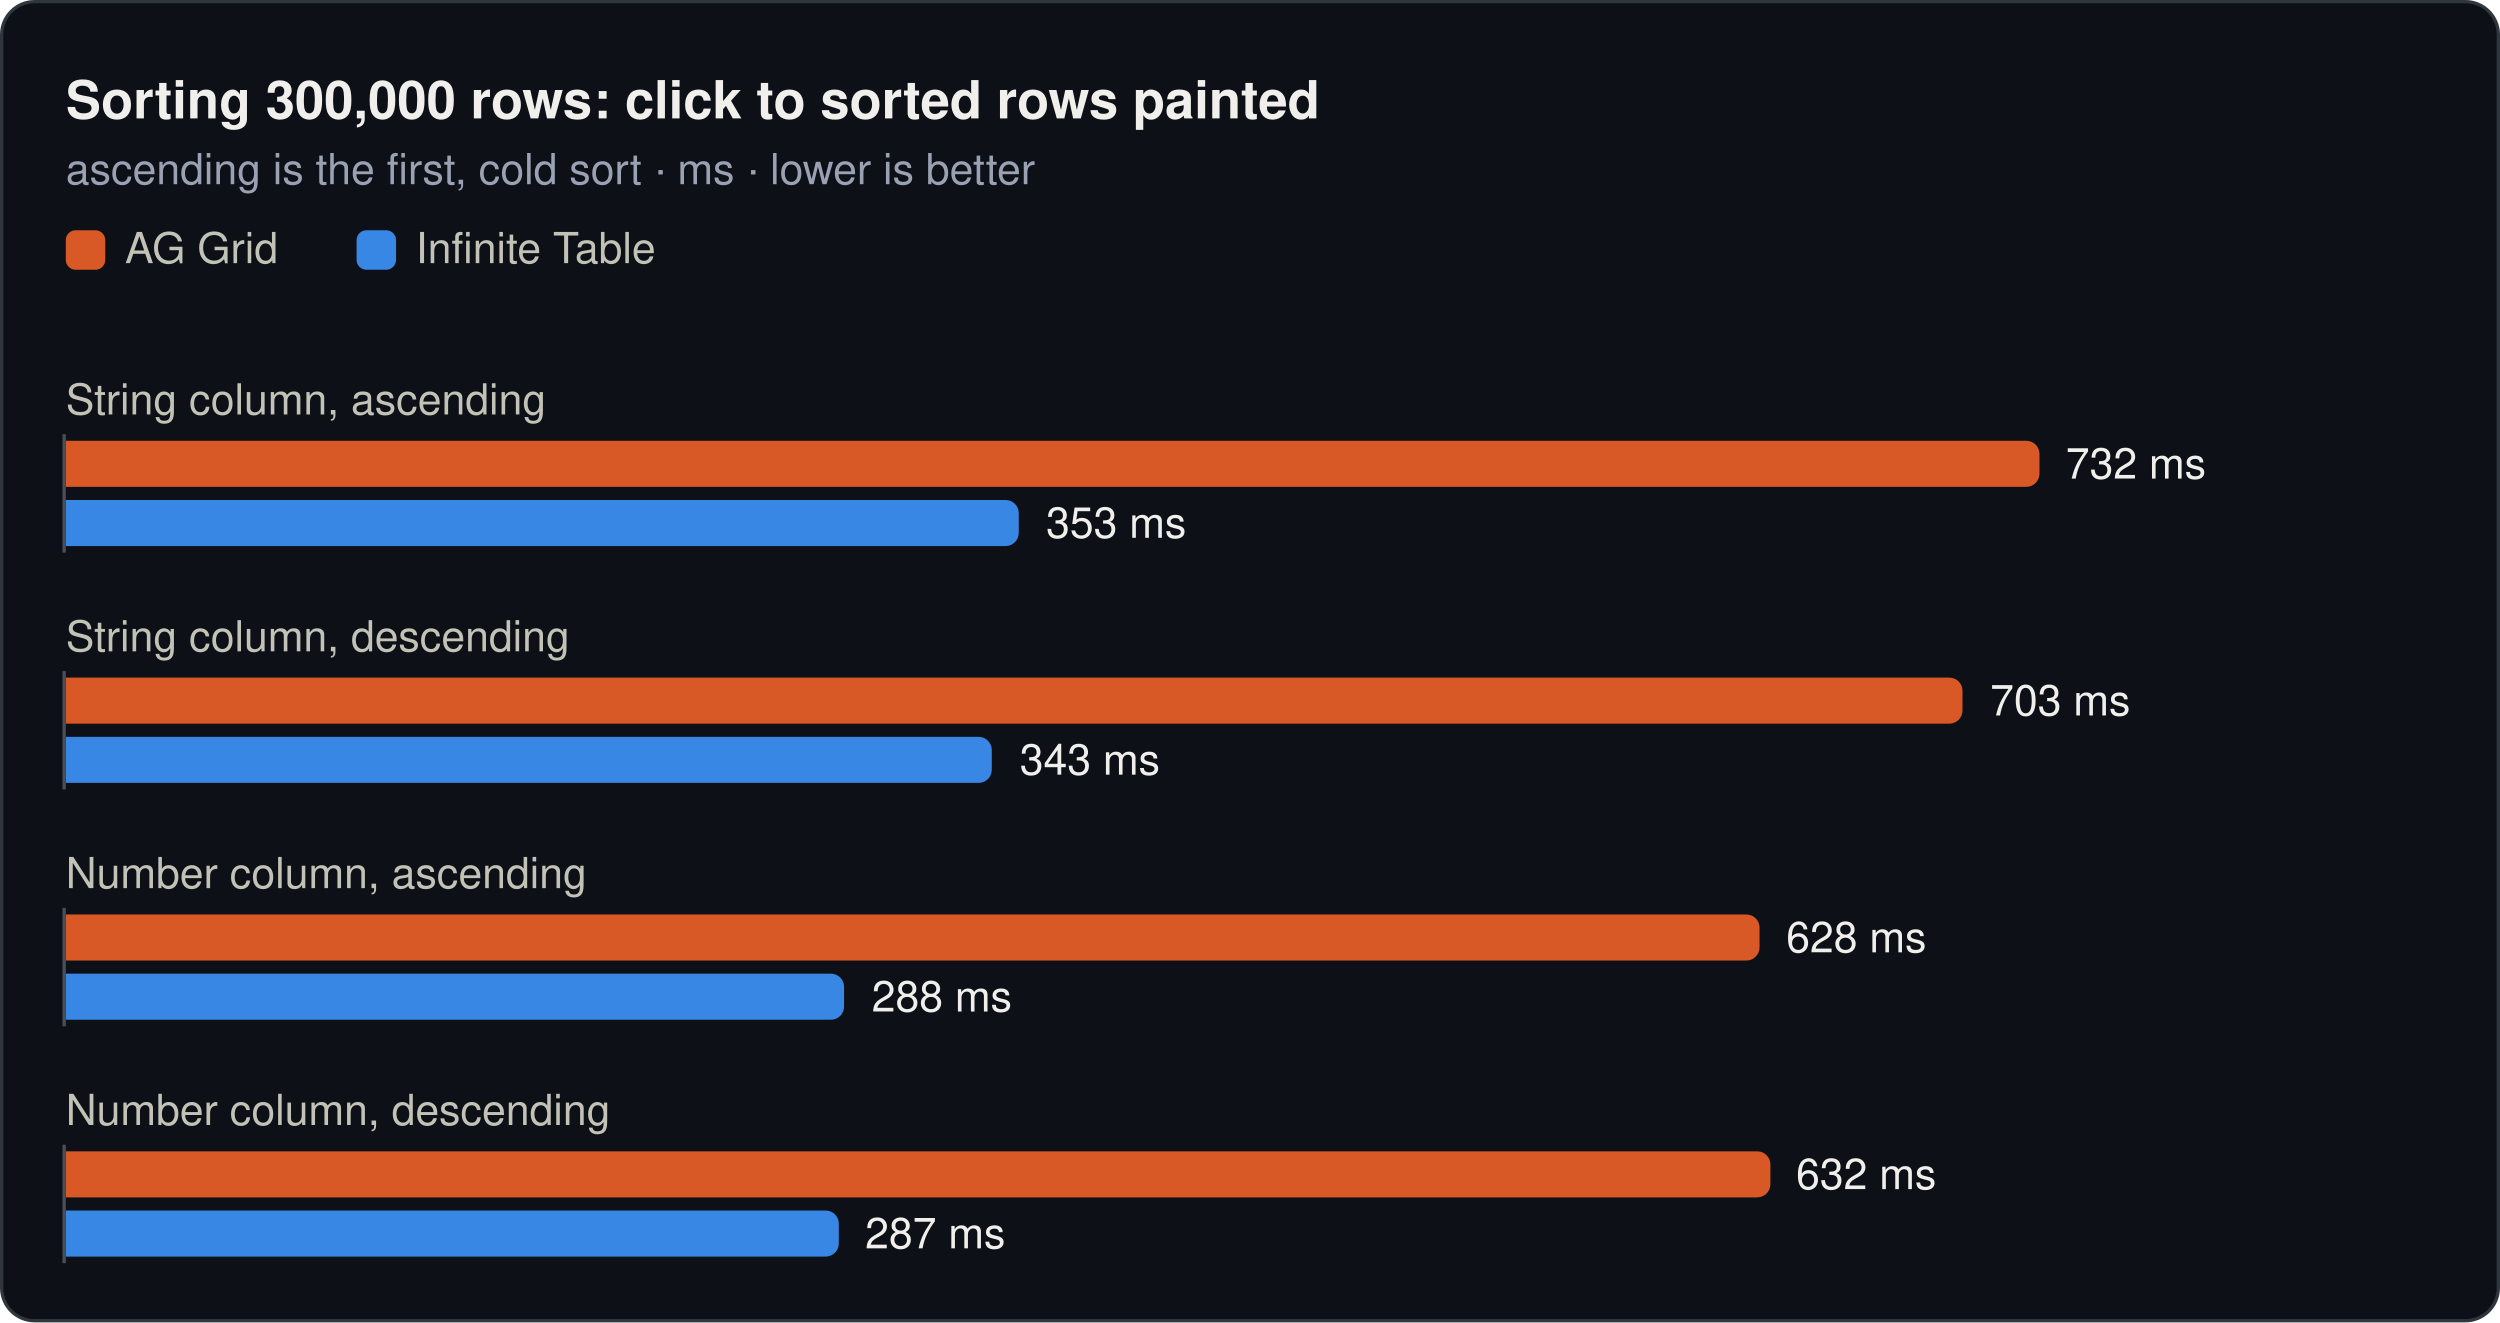
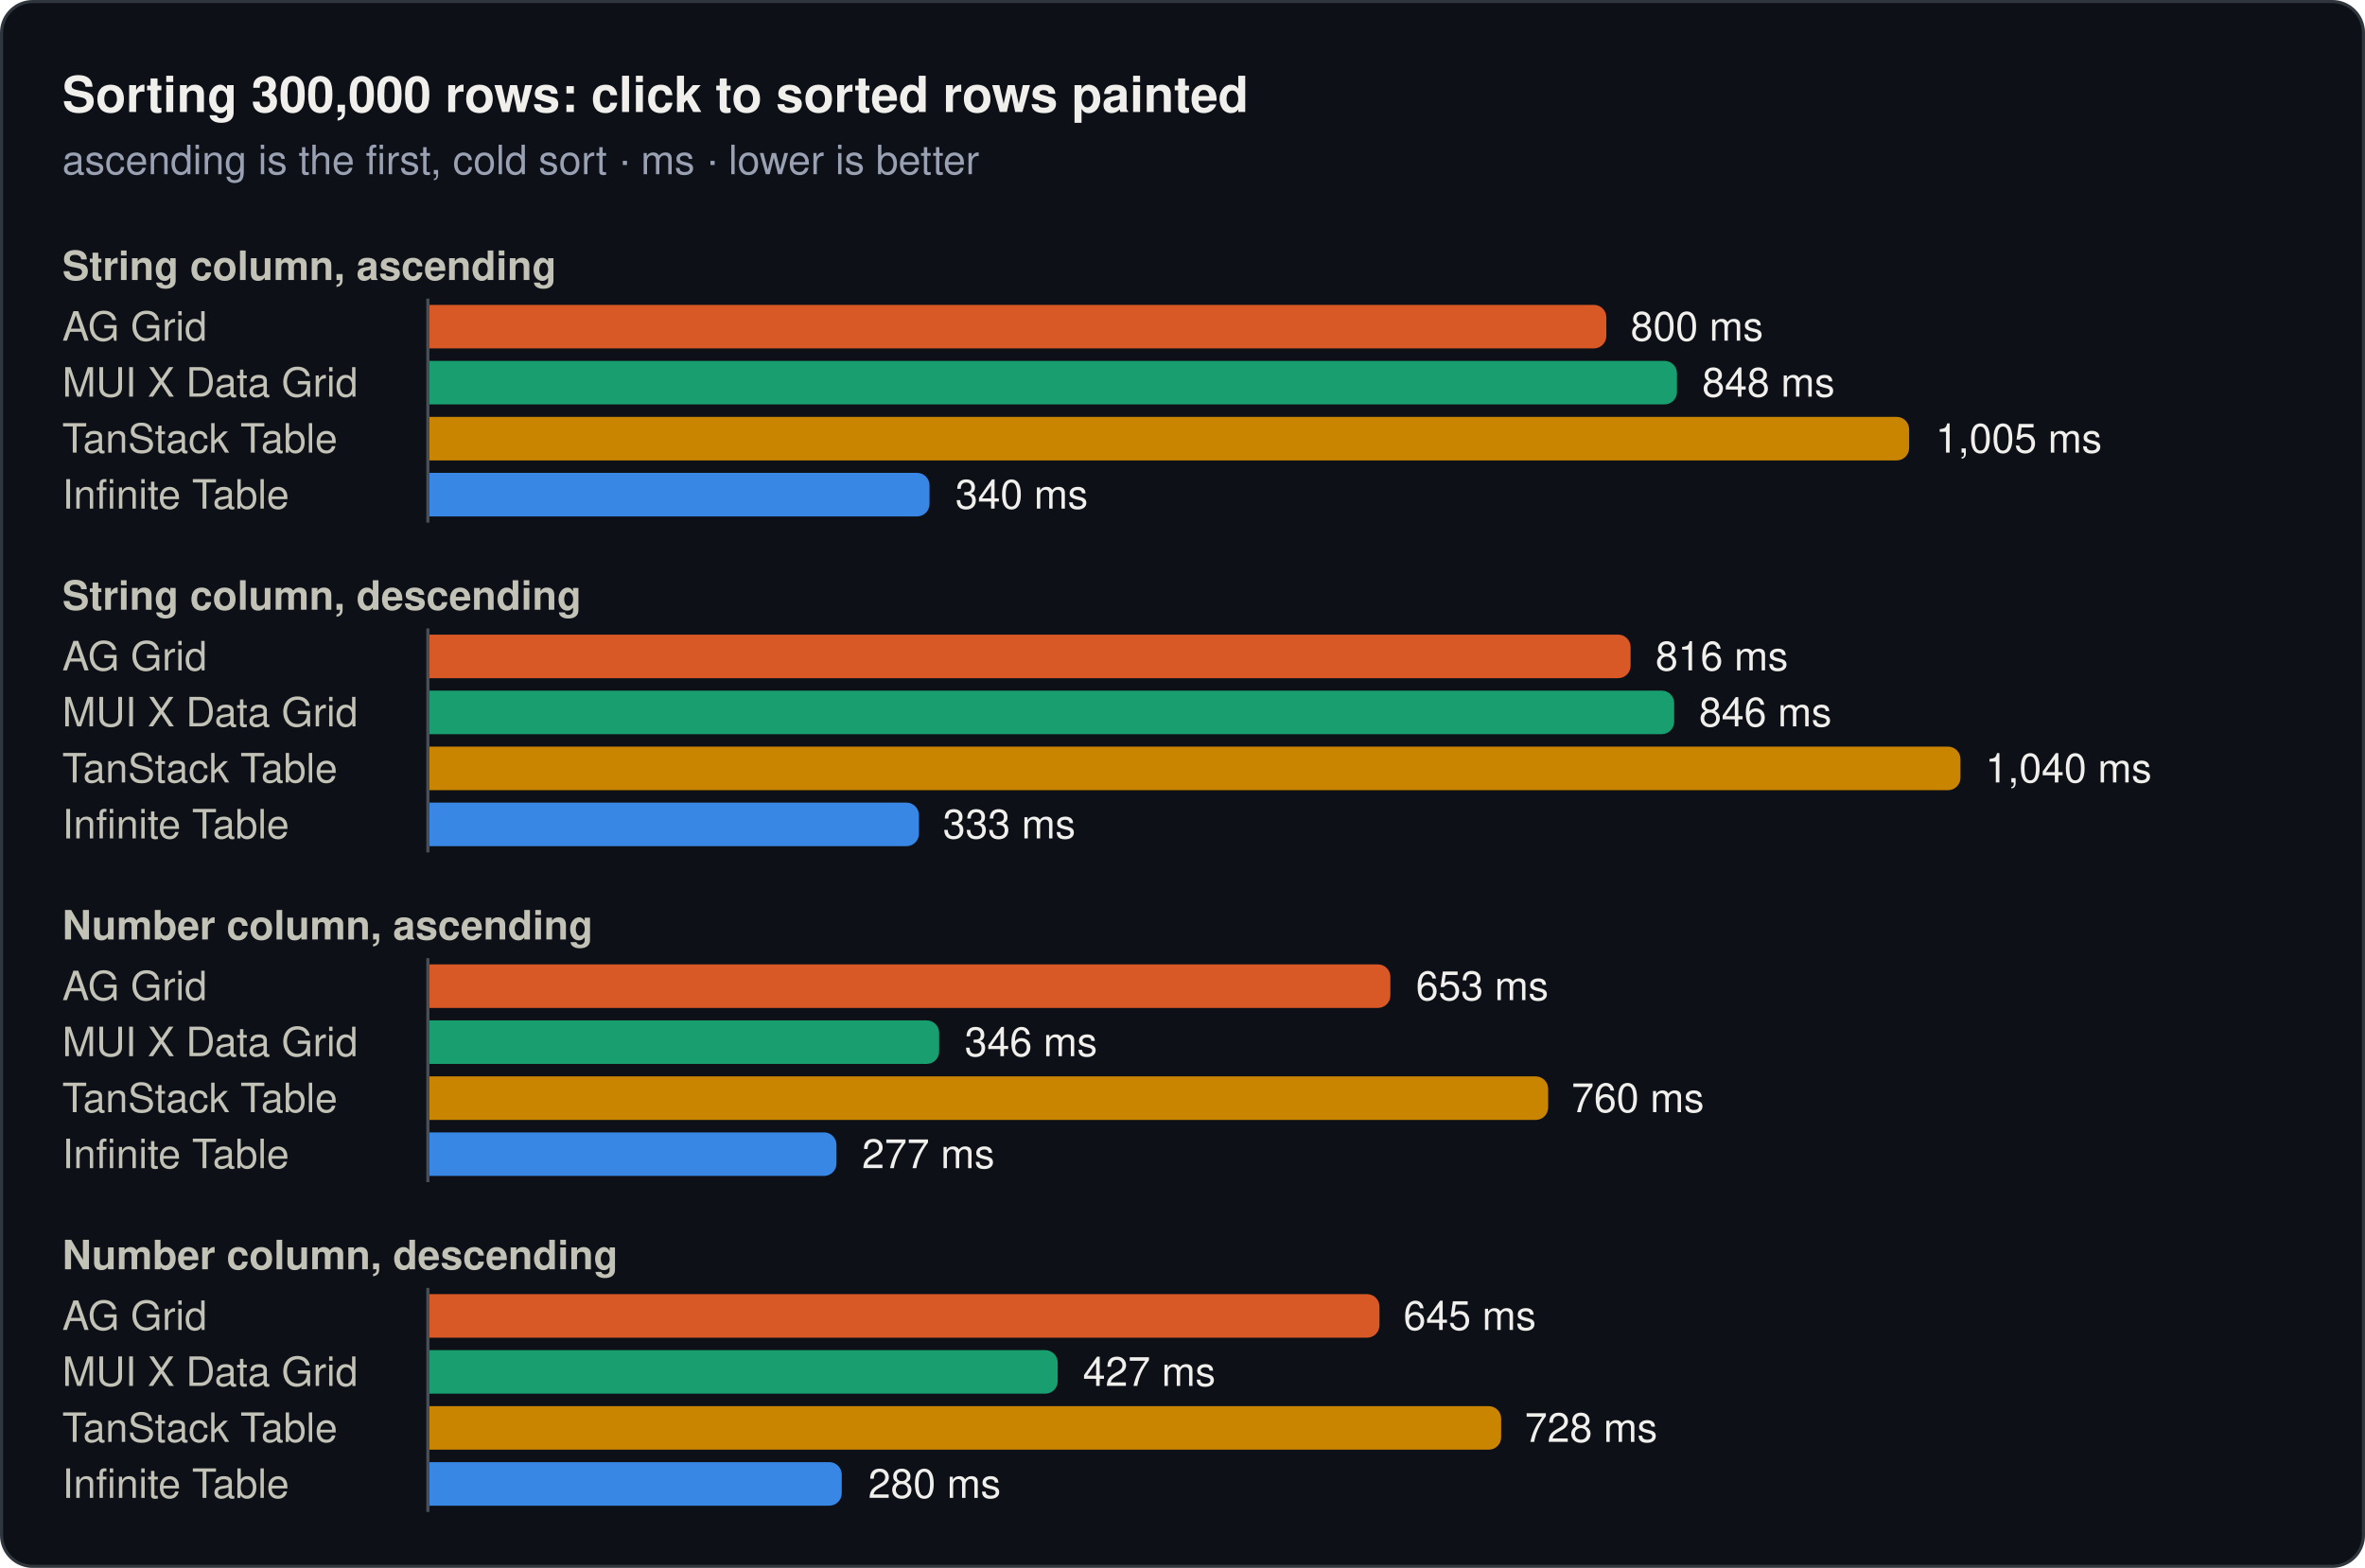
- <svg xmlns="http://www.w3.org/2000/svg" width="760" height="402" viewBox="0 0 760 402" role="img">
-   <rect x="0.5" y="0.5" width="759" height="401" rx="10" fill="#0d1117" stroke="#30363d" />
+ <svg xmlns="http://www.w3.org/2000/svg" width="760" height="504" viewBox="0 0 760 504" role="img">
+   <rect x="0.5" y="0.5" width="759" height="503" rx="10" fill="#0d1117" stroke="#30363d" />
  <text x="20" y="36" font-family="system-ui, -apple-system, 'Segoe UI', Helvetica, Arial, sans-serif" font-size="16" font-weight="600" fill="#f0efec">Sorting 300,000 rows: click to sorted rows painted</text>
  <text x="20" y="56" font-family="system-ui, -apple-system, 'Segoe UI', Helvetica, Arial, sans-serif" font-size="13" fill="#99a1b3">ascending is the first, cold sort · ms · lower is better</text>
-   <rect x="20" y="70" width="12" height="12" rx="3" fill="#d95926" />
-   <text x="38" y="80" font-family="system-ui, -apple-system, 'Segoe UI', Helvetica, Arial, sans-serif" font-size="13" fill="#c3c2b7">AG Grid</text>
-   <rect x="108.4" y="70" width="12" height="12" rx="3" fill="#3987e5" />
-   <text x="126.4" y="80" font-family="system-ui, -apple-system, 'Segoe UI', Helvetica, Arial, sans-serif" font-size="13" fill="#c3c2b7">Infinite Table</text>
-   <text x="20" y="126" font-family="system-ui, -apple-system, 'Segoe UI', Helvetica, Arial, sans-serif" font-size="13" fill="#c3c2b7">String column, ascending</text>
-   <path d="M20,134H616a4,4 0 0 1 4,4V144a4,4 0 0 1 -4,4H20Z" fill="#d95926" />
-   <text x="628" y="145.5" font-family="system-ui, -apple-system, 'Segoe UI', Helvetica, Arial, sans-serif" font-size="13" fill="#f0efec">732 ms</text>
-   <path d="M20,152H305.7a4,4 0 0 1 4,4V162a4,4 0 0 1 -4,4H20Z" fill="#3987e5" />
-   <text x="318" y="163.5" font-family="system-ui, -apple-system, 'Segoe UI', Helvetica, Arial, sans-serif" font-size="13" fill="#f0efec">353 ms</text>
-   <line x1="19.5" y1="132" x2="19.5" y2="168" stroke="#484f58" stroke-width="1" />
-   <text x="20" y="198" font-family="system-ui, -apple-system, 'Segoe UI', Helvetica, Arial, sans-serif" font-size="13" fill="#c3c2b7">String column, descending</text>
-   <path d="M20,206H592.6a4,4 0 0 1 4,4V216a4,4 0 0 1 -4,4H20Z" fill="#d95926" />
-   <text x="605" y="217.5" font-family="system-ui, -apple-system, 'Segoe UI', Helvetica, Arial, sans-serif" font-size="13" fill="#f0efec">703 ms</text>
-   <path d="M20,224H297.5a4,4 0 0 1 4,4V234a4,4 0 0 1 -4,4H20Z" fill="#3987e5" />
-   <text x="310" y="235.5" font-family="system-ui, -apple-system, 'Segoe UI', Helvetica, Arial, sans-serif" font-size="13" fill="#f0efec">343 ms</text>
-   <line x1="19.5" y1="204" x2="19.5" y2="240" stroke="#484f58" stroke-width="1" />
-   <text x="20" y="270" font-family="system-ui, -apple-system, 'Segoe UI', Helvetica, Arial, sans-serif" font-size="13" fill="#c3c2b7">Number column, ascending</text>
-   <path d="M20,278H530.9a4,4 0 0 1 4,4V288a4,4 0 0 1 -4,4H20Z" fill="#d95926" />
-   <text x="543" y="289.5" font-family="system-ui, -apple-system, 'Segoe UI', Helvetica, Arial, sans-serif" font-size="13" fill="#f0efec">628 ms</text>
-   <path d="M20,296H252.6a4,4 0 0 1 4,4V306a4,4 0 0 1 -4,4H20Z" fill="#3987e5" />
-   <text x="265" y="307.5" font-family="system-ui, -apple-system, 'Segoe UI', Helvetica, Arial, sans-serif" font-size="13" fill="#f0efec">288 ms</text>
-   <line x1="19.5" y1="276" x2="19.5" y2="312" stroke="#484f58" stroke-width="1" />
-   <text x="20" y="342" font-family="system-ui, -apple-system, 'Segoe UI', Helvetica, Arial, sans-serif" font-size="13" fill="#c3c2b7">Number column, descending</text>
-   <path d="M20,350H534.2a4,4 0 0 1 4,4V360a4,4 0 0 1 -4,4H20Z" fill="#d95926" />
-   <text x="546" y="361.5" font-family="system-ui, -apple-system, 'Segoe UI', Helvetica, Arial, sans-serif" font-size="13" fill="#f0efec">632 ms</text>
-   <path d="M20,368H251a4,4 0 0 1 4,4V378a4,4 0 0 1 -4,4H20Z" fill="#3987e5" />
-   <text x="263" y="379.5" font-family="system-ui, -apple-system, 'Segoe UI', Helvetica, Arial, sans-serif" font-size="13" fill="#f0efec">287 ms</text>
-   <line x1="19.5" y1="348" x2="19.5" y2="384" stroke="#484f58" stroke-width="1" />
+   <text x="20" y="90" font-family="system-ui, -apple-system, 'Segoe UI', Helvetica, Arial, sans-serif" font-size="13" font-weight="600" fill="#c3c2b7">String column, ascending</text>
+   <text x="20" y="109.5" font-family="system-ui, -apple-system, 'Segoe UI', Helvetica, Arial, sans-serif" font-size="13" fill="#c3c2b7">AG Grid</text>
+   <path d="M138,98H512.2a4,4 0 0 1 4,4V108a4,4 0 0 1 -4,4H138Z" fill="#d95926" />
+   <text x="524" y="109.5" font-family="system-ui, -apple-system, 'Segoe UI', Helvetica, Arial, sans-serif" font-size="13" fill="#f0efec">800 ms</text>
+   <text x="20" y="127.5" font-family="system-ui, -apple-system, 'Segoe UI', Helvetica, Arial, sans-serif" font-size="13" fill="#c3c2b7">MUI X Data Grid</text>
+   <path d="M138,116H534.9a4,4 0 0 1 4,4V126a4,4 0 0 1 -4,4H138Z" fill="#199e70" />
+   <text x="547" y="127.5" font-family="system-ui, -apple-system, 'Segoe UI', Helvetica, Arial, sans-serif" font-size="13" fill="#f0efec">848 ms</text>
+   <text x="20" y="145.5" font-family="system-ui, -apple-system, 'Segoe UI', Helvetica, Arial, sans-serif" font-size="13" fill="#c3c2b7">TanStack Table</text>
+   <path d="M138,134H609.5a4,4 0 0 1 4,4V144a4,4 0 0 1 -4,4H138Z" fill="#c98500" />
+   <text x="622" y="145.5" font-family="system-ui, -apple-system, 'Segoe UI', Helvetica, Arial, sans-serif" font-size="13" fill="#f0efec">1,005 ms</text>
+   <text x="20" y="163.5" font-family="system-ui, -apple-system, 'Segoe UI', Helvetica, Arial, sans-serif" font-size="13" fill="#c3c2b7">Infinite Table</text>
+   <path d="M138,152H294.7a4,4 0 0 1 4,4V162a4,4 0 0 1 -4,4H138Z" fill="#3987e5" />
+   <text x="307" y="163.5" font-family="system-ui, -apple-system, 'Segoe UI', Helvetica, Arial, sans-serif" font-size="13" fill="#f0efec">340 ms</text>
+   <line x1="137.5" y1="96" x2="137.5" y2="168" stroke="#484f58" stroke-width="1" />
+   <text x="20" y="196" font-family="system-ui, -apple-system, 'Segoe UI', Helvetica, Arial, sans-serif" font-size="13" font-weight="600" fill="#c3c2b7">String column, descending</text>
+   <text x="20" y="215.5" font-family="system-ui, -apple-system, 'Segoe UI', Helvetica, Arial, sans-serif" font-size="13" fill="#c3c2b7">AG Grid</text>
+   <path d="M138,204H520a4,4 0 0 1 4,4V214a4,4 0 0 1 -4,4H138Z" fill="#d95926" />
+   <text x="532" y="215.5" font-family="system-ui, -apple-system, 'Segoe UI', Helvetica, Arial, sans-serif" font-size="13" fill="#f0efec">816 ms</text>
+   <text x="20" y="233.5" font-family="system-ui, -apple-system, 'Segoe UI', Helvetica, Arial, sans-serif" font-size="13" fill="#c3c2b7">MUI X Data Grid</text>
+   <path d="M138,222H534a4,4 0 0 1 4,4V232a4,4 0 0 1 -4,4H138Z" fill="#199e70" />
+   <text x="546" y="233.5" font-family="system-ui, -apple-system, 'Segoe UI', Helvetica, Arial, sans-serif" font-size="13" fill="#f0efec">846 ms</text>
+   <text x="20" y="251.5" font-family="system-ui, -apple-system, 'Segoe UI', Helvetica, Arial, sans-serif" font-size="13" fill="#c3c2b7">TanStack Table</text>
+   <path d="M138,240H626a4,4 0 0 1 4,4V250a4,4 0 0 1 -4,4H138Z" fill="#c98500" />
+   <text x="638" y="251.5" font-family="system-ui, -apple-system, 'Segoe UI', Helvetica, Arial, sans-serif" font-size="13" fill="#f0efec">1,040 ms</text>
+   <text x="20" y="269.5" font-family="system-ui, -apple-system, 'Segoe UI', Helvetica, Arial, sans-serif" font-size="13" fill="#c3c2b7">Infinite Table</text>
+   <path d="M138,258H291.3a4,4 0 0 1 4,4V268a4,4 0 0 1 -4,4H138Z" fill="#3987e5" />
+   <text x="303" y="269.5" font-family="system-ui, -apple-system, 'Segoe UI', Helvetica, Arial, sans-serif" font-size="13" fill="#f0efec">333 ms</text>
+   <line x1="137.5" y1="202" x2="137.5" y2="274" stroke="#484f58" stroke-width="1" />
+   <text x="20" y="302" font-family="system-ui, -apple-system, 'Segoe UI', Helvetica, Arial, sans-serif" font-size="13" font-weight="600" fill="#c3c2b7">Number column, ascending</text>
+   <text x="20" y="321.5" font-family="system-ui, -apple-system, 'Segoe UI', Helvetica, Arial, sans-serif" font-size="13" fill="#c3c2b7">AG Grid</text>
+   <path d="M138,310H442.8a4,4 0 0 1 4,4V320a4,4 0 0 1 -4,4H138Z" fill="#d95926" />
+   <text x="455" y="321.5" font-family="system-ui, -apple-system, 'Segoe UI', Helvetica, Arial, sans-serif" font-size="13" fill="#f0efec">653 ms</text>
+   <text x="20" y="339.5" font-family="system-ui, -apple-system, 'Segoe UI', Helvetica, Arial, sans-serif" font-size="13" fill="#c3c2b7">MUI X Data Grid</text>
+   <path d="M138,328H297.8a4,4 0 0 1 4,4V338a4,4 0 0 1 -4,4H138Z" fill="#199e70" />
+   <text x="310" y="339.5" font-family="system-ui, -apple-system, 'Segoe UI', Helvetica, Arial, sans-serif" font-size="13" fill="#f0efec">346 ms</text>
+   <text x="20" y="357.5" font-family="system-ui, -apple-system, 'Segoe UI', Helvetica, Arial, sans-serif" font-size="13" fill="#c3c2b7">TanStack Table</text>
+   <path d="M138,346H493.5a4,4 0 0 1 4,4V356a4,4 0 0 1 -4,4H138Z" fill="#c98500" />
+   <text x="505" y="357.5" font-family="system-ui, -apple-system, 'Segoe UI', Helvetica, Arial, sans-serif" font-size="13" fill="#f0efec">760 ms</text>
+   <text x="20" y="375.5" font-family="system-ui, -apple-system, 'Segoe UI', Helvetica, Arial, sans-serif" font-size="13" fill="#c3c2b7">Infinite Table</text>
+   <path d="M138,364H264.8a4,4 0 0 1 4,4V374a4,4 0 0 1 -4,4H138Z" fill="#3987e5" />
+   <text x="277" y="375.5" font-family="system-ui, -apple-system, 'Segoe UI', Helvetica, Arial, sans-serif" font-size="13" fill="#f0efec">277 ms</text>
+   <line x1="137.5" y1="308" x2="137.5" y2="380" stroke="#484f58" stroke-width="1" />
+   <text x="20" y="408" font-family="system-ui, -apple-system, 'Segoe UI', Helvetica, Arial, sans-serif" font-size="13" font-weight="600" fill="#c3c2b7">Number column, descending</text>
+   <text x="20" y="427.5" font-family="system-ui, -apple-system, 'Segoe UI', Helvetica, Arial, sans-serif" font-size="13" fill="#c3c2b7">AG Grid</text>
+   <path d="M138,416H439.3a4,4 0 0 1 4,4V426a4,4 0 0 1 -4,4H138Z" fill="#d95926" />
+   <text x="451" y="427.5" font-family="system-ui, -apple-system, 'Segoe UI', Helvetica, Arial, sans-serif" font-size="13" fill="#f0efec">645 ms</text>
+   <text x="20" y="445.5" font-family="system-ui, -apple-system, 'Segoe UI', Helvetica, Arial, sans-serif" font-size="13" fill="#c3c2b7">MUI X Data Grid</text>
+   <path d="M138,434H335.9a4,4 0 0 1 4,4V444a4,4 0 0 1 -4,4H138Z" fill="#199e70" />
+   <text x="348" y="445.5" font-family="system-ui, -apple-system, 'Segoe UI', Helvetica, Arial, sans-serif" font-size="13" fill="#f0efec">427 ms</text>
+   <text x="20" y="463.5" font-family="system-ui, -apple-system, 'Segoe UI', Helvetica, Arial, sans-serif" font-size="13" fill="#c3c2b7">TanStack Table</text>
+   <path d="M138,452H478.4a4,4 0 0 1 4,4V462a4,4 0 0 1 -4,4H138Z" fill="#c98500" />
+   <text x="490" y="463.5" font-family="system-ui, -apple-system, 'Segoe UI', Helvetica, Arial, sans-serif" font-size="13" fill="#f0efec">728 ms</text>
+   <text x="20" y="481.5" font-family="system-ui, -apple-system, 'Segoe UI', Helvetica, Arial, sans-serif" font-size="13" fill="#c3c2b7">Infinite Table</text>
+   <path d="M138,470H266.5a4,4 0 0 1 4,4V480a4,4 0 0 1 -4,4H138Z" fill="#3987e5" />
+   <text x="279" y="481.5" font-family="system-ui, -apple-system, 'Segoe UI', Helvetica, Arial, sans-serif" font-size="13" fill="#f0efec">280 ms</text>
+   <line x1="137.5" y1="414" x2="137.5" y2="486" stroke="#484f58" stroke-width="1" />
</svg>
